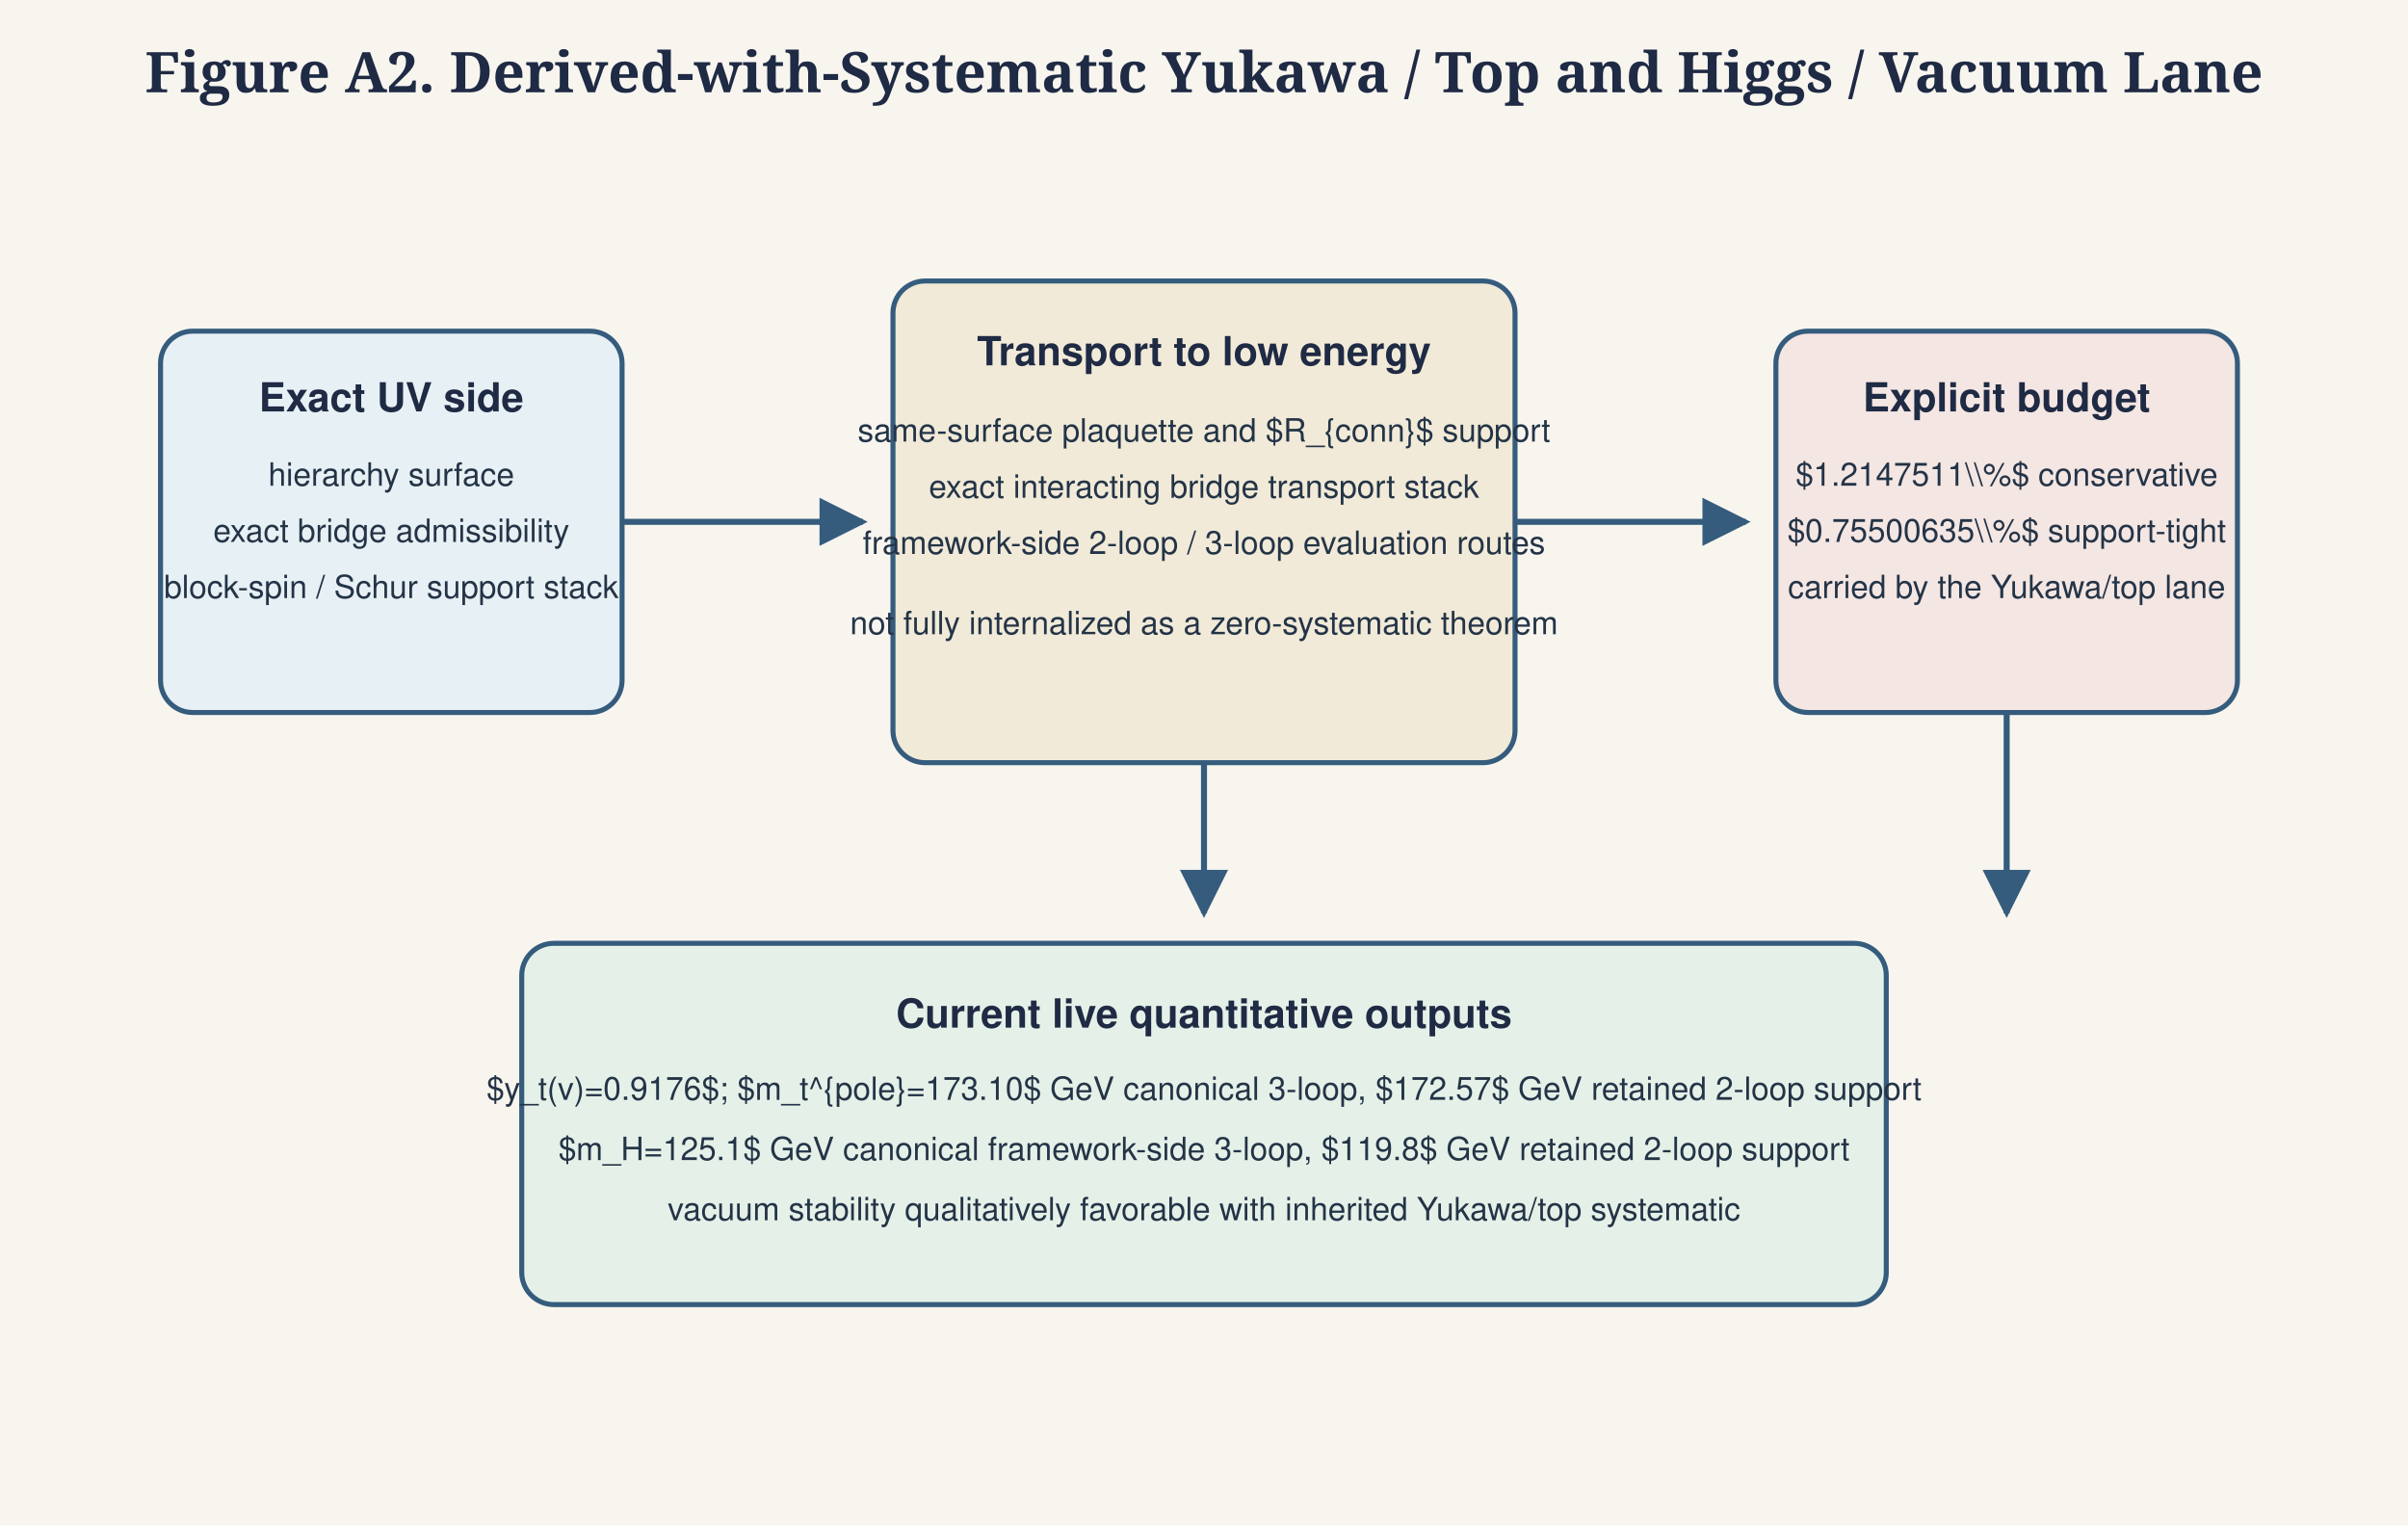
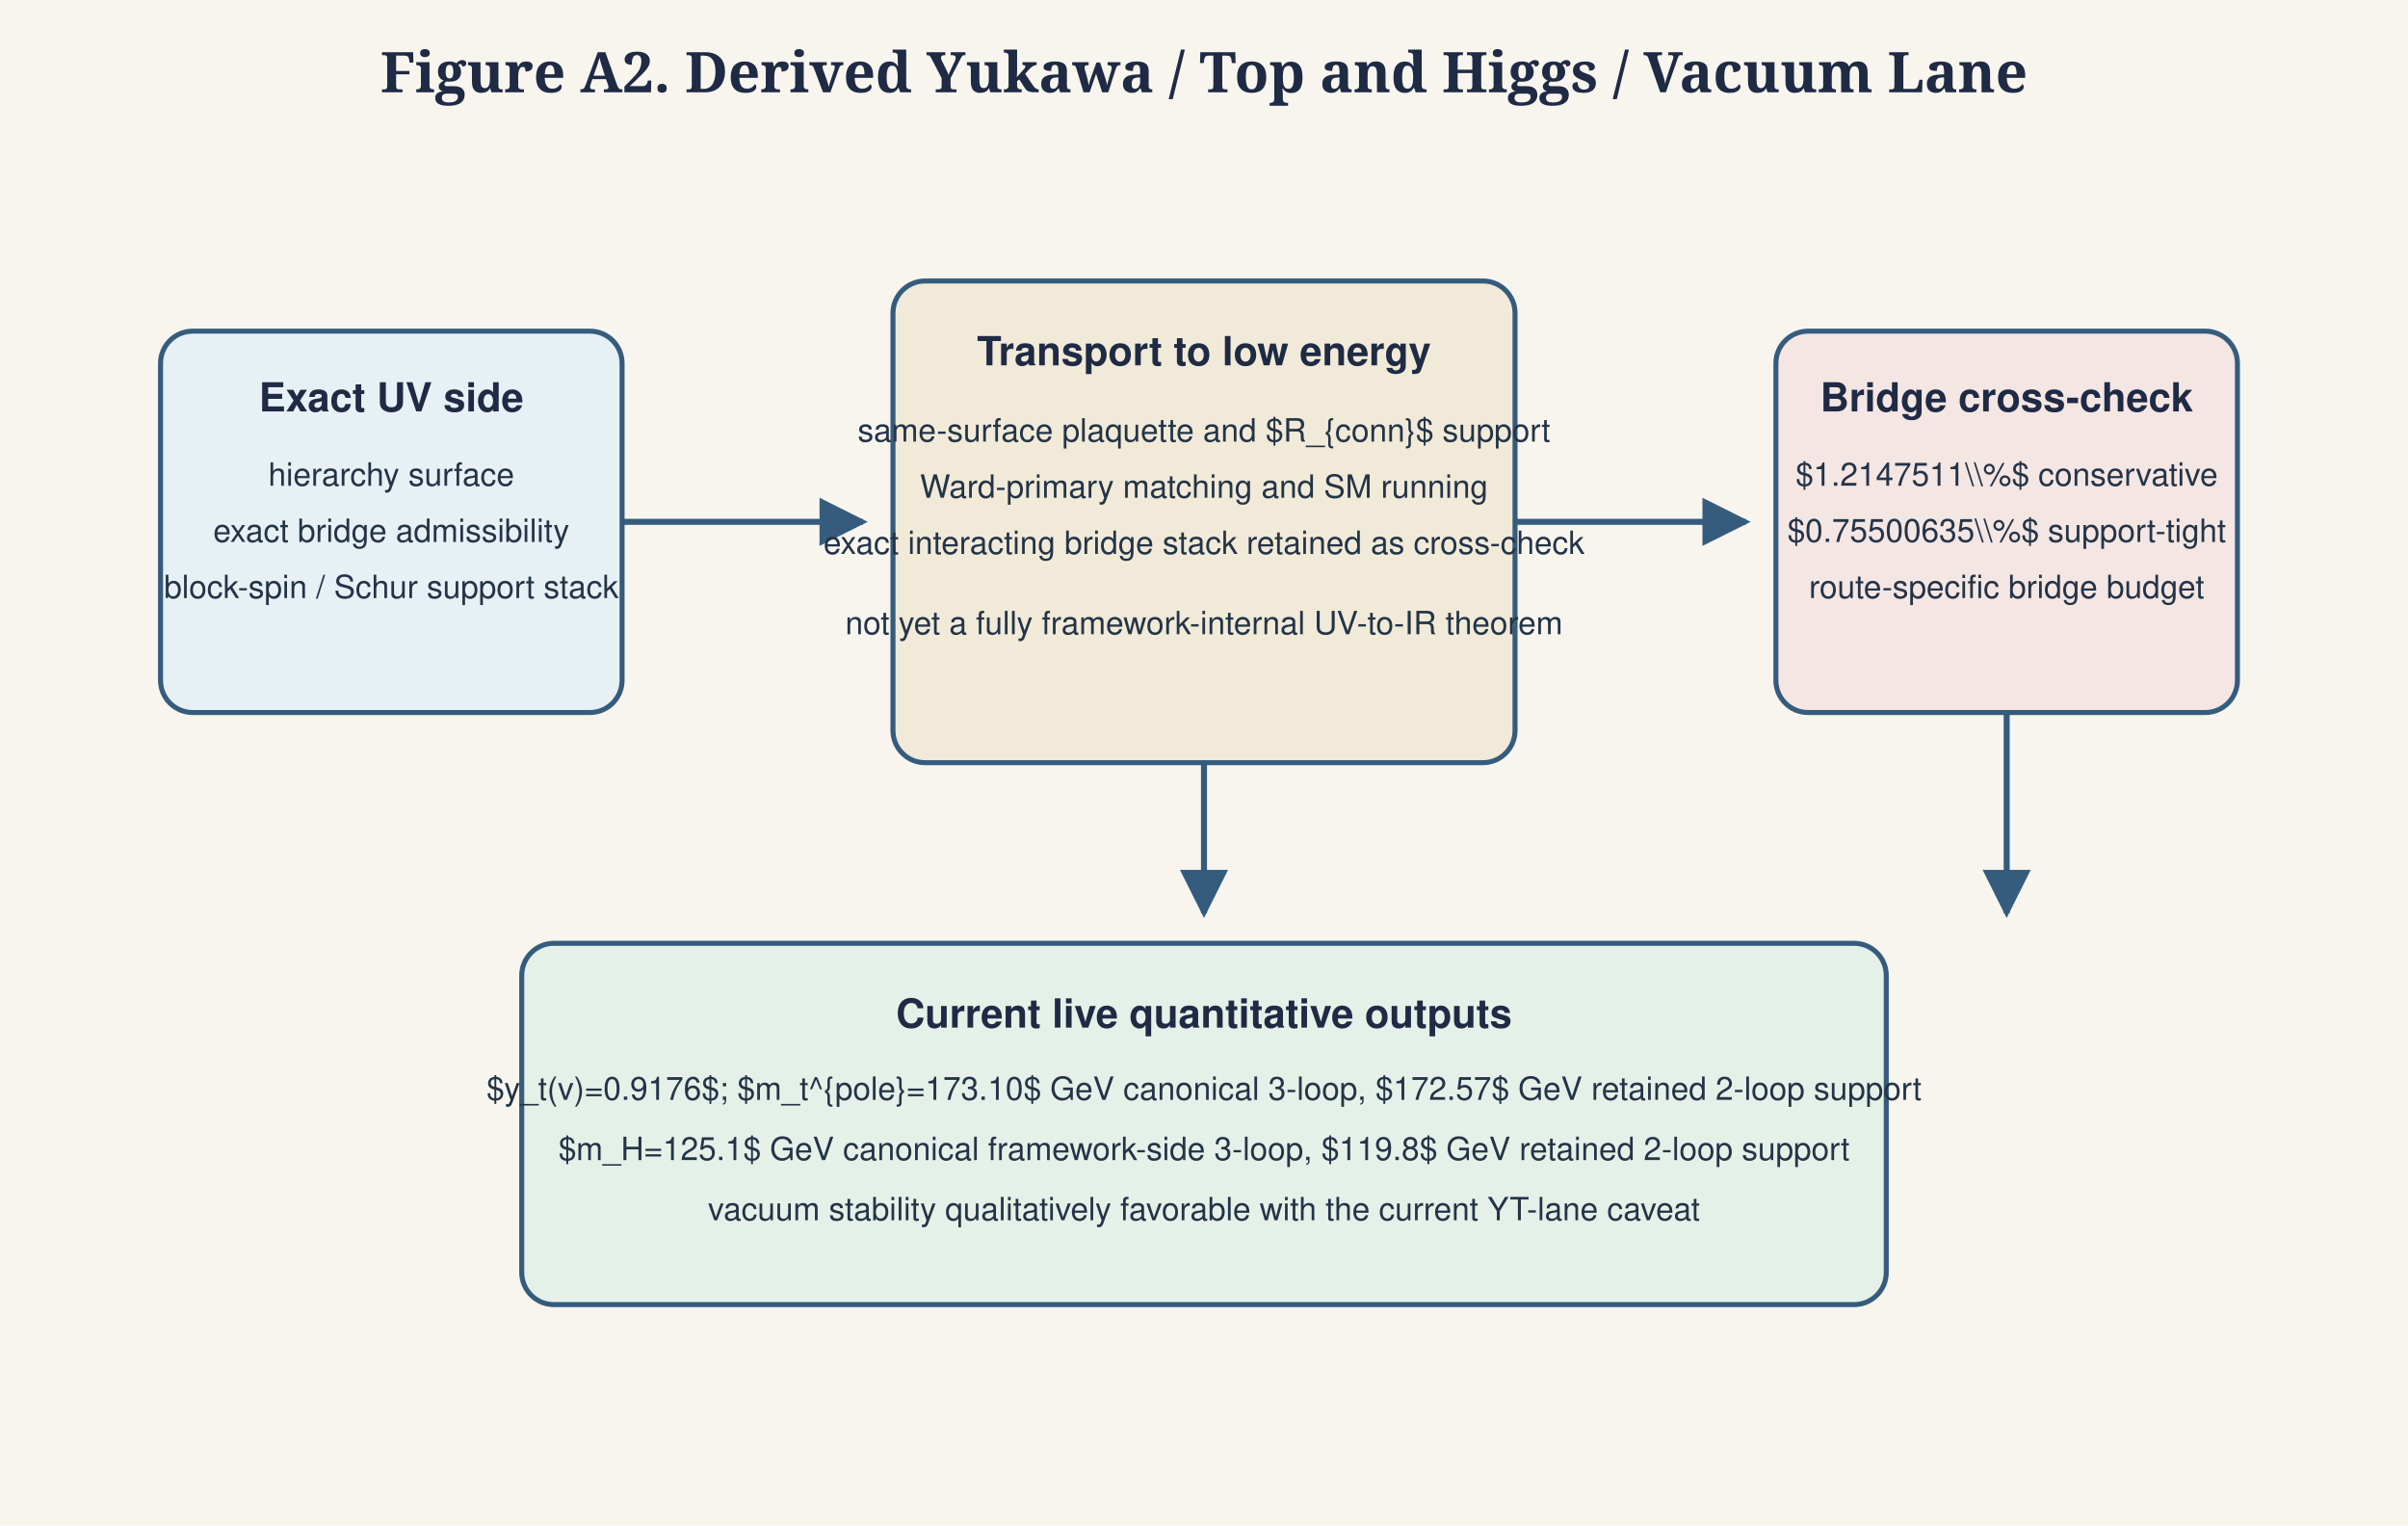
<svg xmlns="http://www.w3.org/2000/svg" width="1200" height="760" viewBox="0 0 1200 760" role="img" aria-labelledby="title desc">
  <defs>
    <marker id="arrow" viewBox="0 0 10 10" refX="9" refY="5" markerWidth="8" markerHeight="8" orient="auto-start-reverse">
      <path d="M 0 0 L 10 5 L 0 10 z" fill="#355c7d" />
    </marker>
    <style>
      .bg { fill: #f8f5ef; }
      .title { font: 700 28px Georgia, serif; fill: #1f2a44; }
      .label { font: 600 20px Helvetica, Arial, sans-serif; fill: #1f2a44; }
      .body { font: 16px Helvetica, Arial, sans-serif; fill: #243447; }
      .box { stroke: #355c7d; stroke-width: 2.5; rx: 16; ry: 16; }
      .exact { fill: #e7f0f4; }
      .bridge { fill: #f1ead8; }
      .budget { fill: #f4e6e3; }
      .result { fill: #e5f1e8; }
      .arrow { stroke: #355c7d; stroke-width: 3; fill: none; marker-end: url(#arrow); }
    </style>
  </defs>
  <rect class="bg" x="0" y="0" width="1200" height="760" />
-   <text class="title" x="600" y="46" text-anchor="middle">Figure A2. Derived-with-Systematic Yukawa / Top and Higgs / Vacuum Lane</text>
+   <text class="title" x="600" y="46" text-anchor="middle">Figure A2. Derived Yukawa / Top and Higgs / Vacuum Lane</text>
  <rect class="box exact" x="80" y="165" width="230" height="190" />
  <text class="label" x="195" y="205" text-anchor="middle">Exact UV side</text>
  <text class="body" x="195" y="242" text-anchor="middle">hierarchy surface</text>
  <text class="body" x="195" y="270" text-anchor="middle">exact bridge admissibility</text>
  <text class="body" x="195" y="298" text-anchor="middle">block-spin / Schur support stack</text>
  <line class="arrow" x1="310" y1="260" x2="430" y2="260" />
  <rect class="box bridge" x="445" y="140" width="310" height="240" />
  <text class="label" x="600" y="182" text-anchor="middle">Transport to low energy</text>
  <text class="body" x="600" y="220" text-anchor="middle">same-surface plaquette and $R_{conn}$ support</text>
-   <text class="body" x="600" y="248" text-anchor="middle">exact interacting bridge transport stack</text>
-   <text class="body" x="600" y="276" text-anchor="middle">framework-side 2-loop / 3-loop evaluation routes</text>
-   <text class="body" x="600" y="316" text-anchor="middle">not fully internalized as a zero-systematic theorem</text>
+   <text class="body" x="600" y="248" text-anchor="middle">Ward-primary matching and SM running</text>
+   <text class="body" x="600" y="276" text-anchor="middle">exact interacting bridge stack retained as cross-check</text>
+   <text class="body" x="600" y="316" text-anchor="middle">not yet a fully framework-internal UV-to-IR theorem</text>
  <line class="arrow" x1="755" y1="260" x2="870" y2="260" />
  <rect class="box budget" x="885" y="165" width="230" height="190" />
-   <text class="label" x="1000" y="205" text-anchor="middle">Explicit budget</text>
+   <text class="label" x="1000" y="205" text-anchor="middle">Bridge cross-check</text>
  <text class="body" x="1000" y="242" text-anchor="middle">$1.2147511\\%$ conservative</text>
  <text class="body" x="1000" y="270" text-anchor="middle">$0.75500635\\%$ support-tight</text>
-   <text class="body" x="1000" y="298" text-anchor="middle">carried by the Yukawa/top lane</text>
+   <text class="body" x="1000" y="298" text-anchor="middle">route-specific bridge budget</text>
  <line class="arrow" x1="1000" y1="355" x2="1000" y2="455" />
  <line class="arrow" x1="600" y1="380" x2="600" y2="455" />
  <rect class="box result" x="260" y="470" width="680" height="180" />
  <text class="label" x="600" y="512" text-anchor="middle">Current live quantitative outputs</text>
  <text class="body" x="600" y="548" text-anchor="middle">$y_t(v)=0.9176$; $m_t^{pole}=173.10$ GeV canonical 3-loop, $172.57$ GeV retained 2-loop support</text>
  <text class="body" x="600" y="578" text-anchor="middle">$m_H=125.1$ GeV canonical framework-side 3-loop, $119.8$ GeV retained 2-loop support</text>
-   <text class="body" x="600" y="608" text-anchor="middle">vacuum stability qualitatively favorable with inherited Yukawa/top systematic</text>
+   <text class="body" x="600" y="608" text-anchor="middle">vacuum stability qualitatively favorable with the current YT-lane caveat</text>
</svg>
